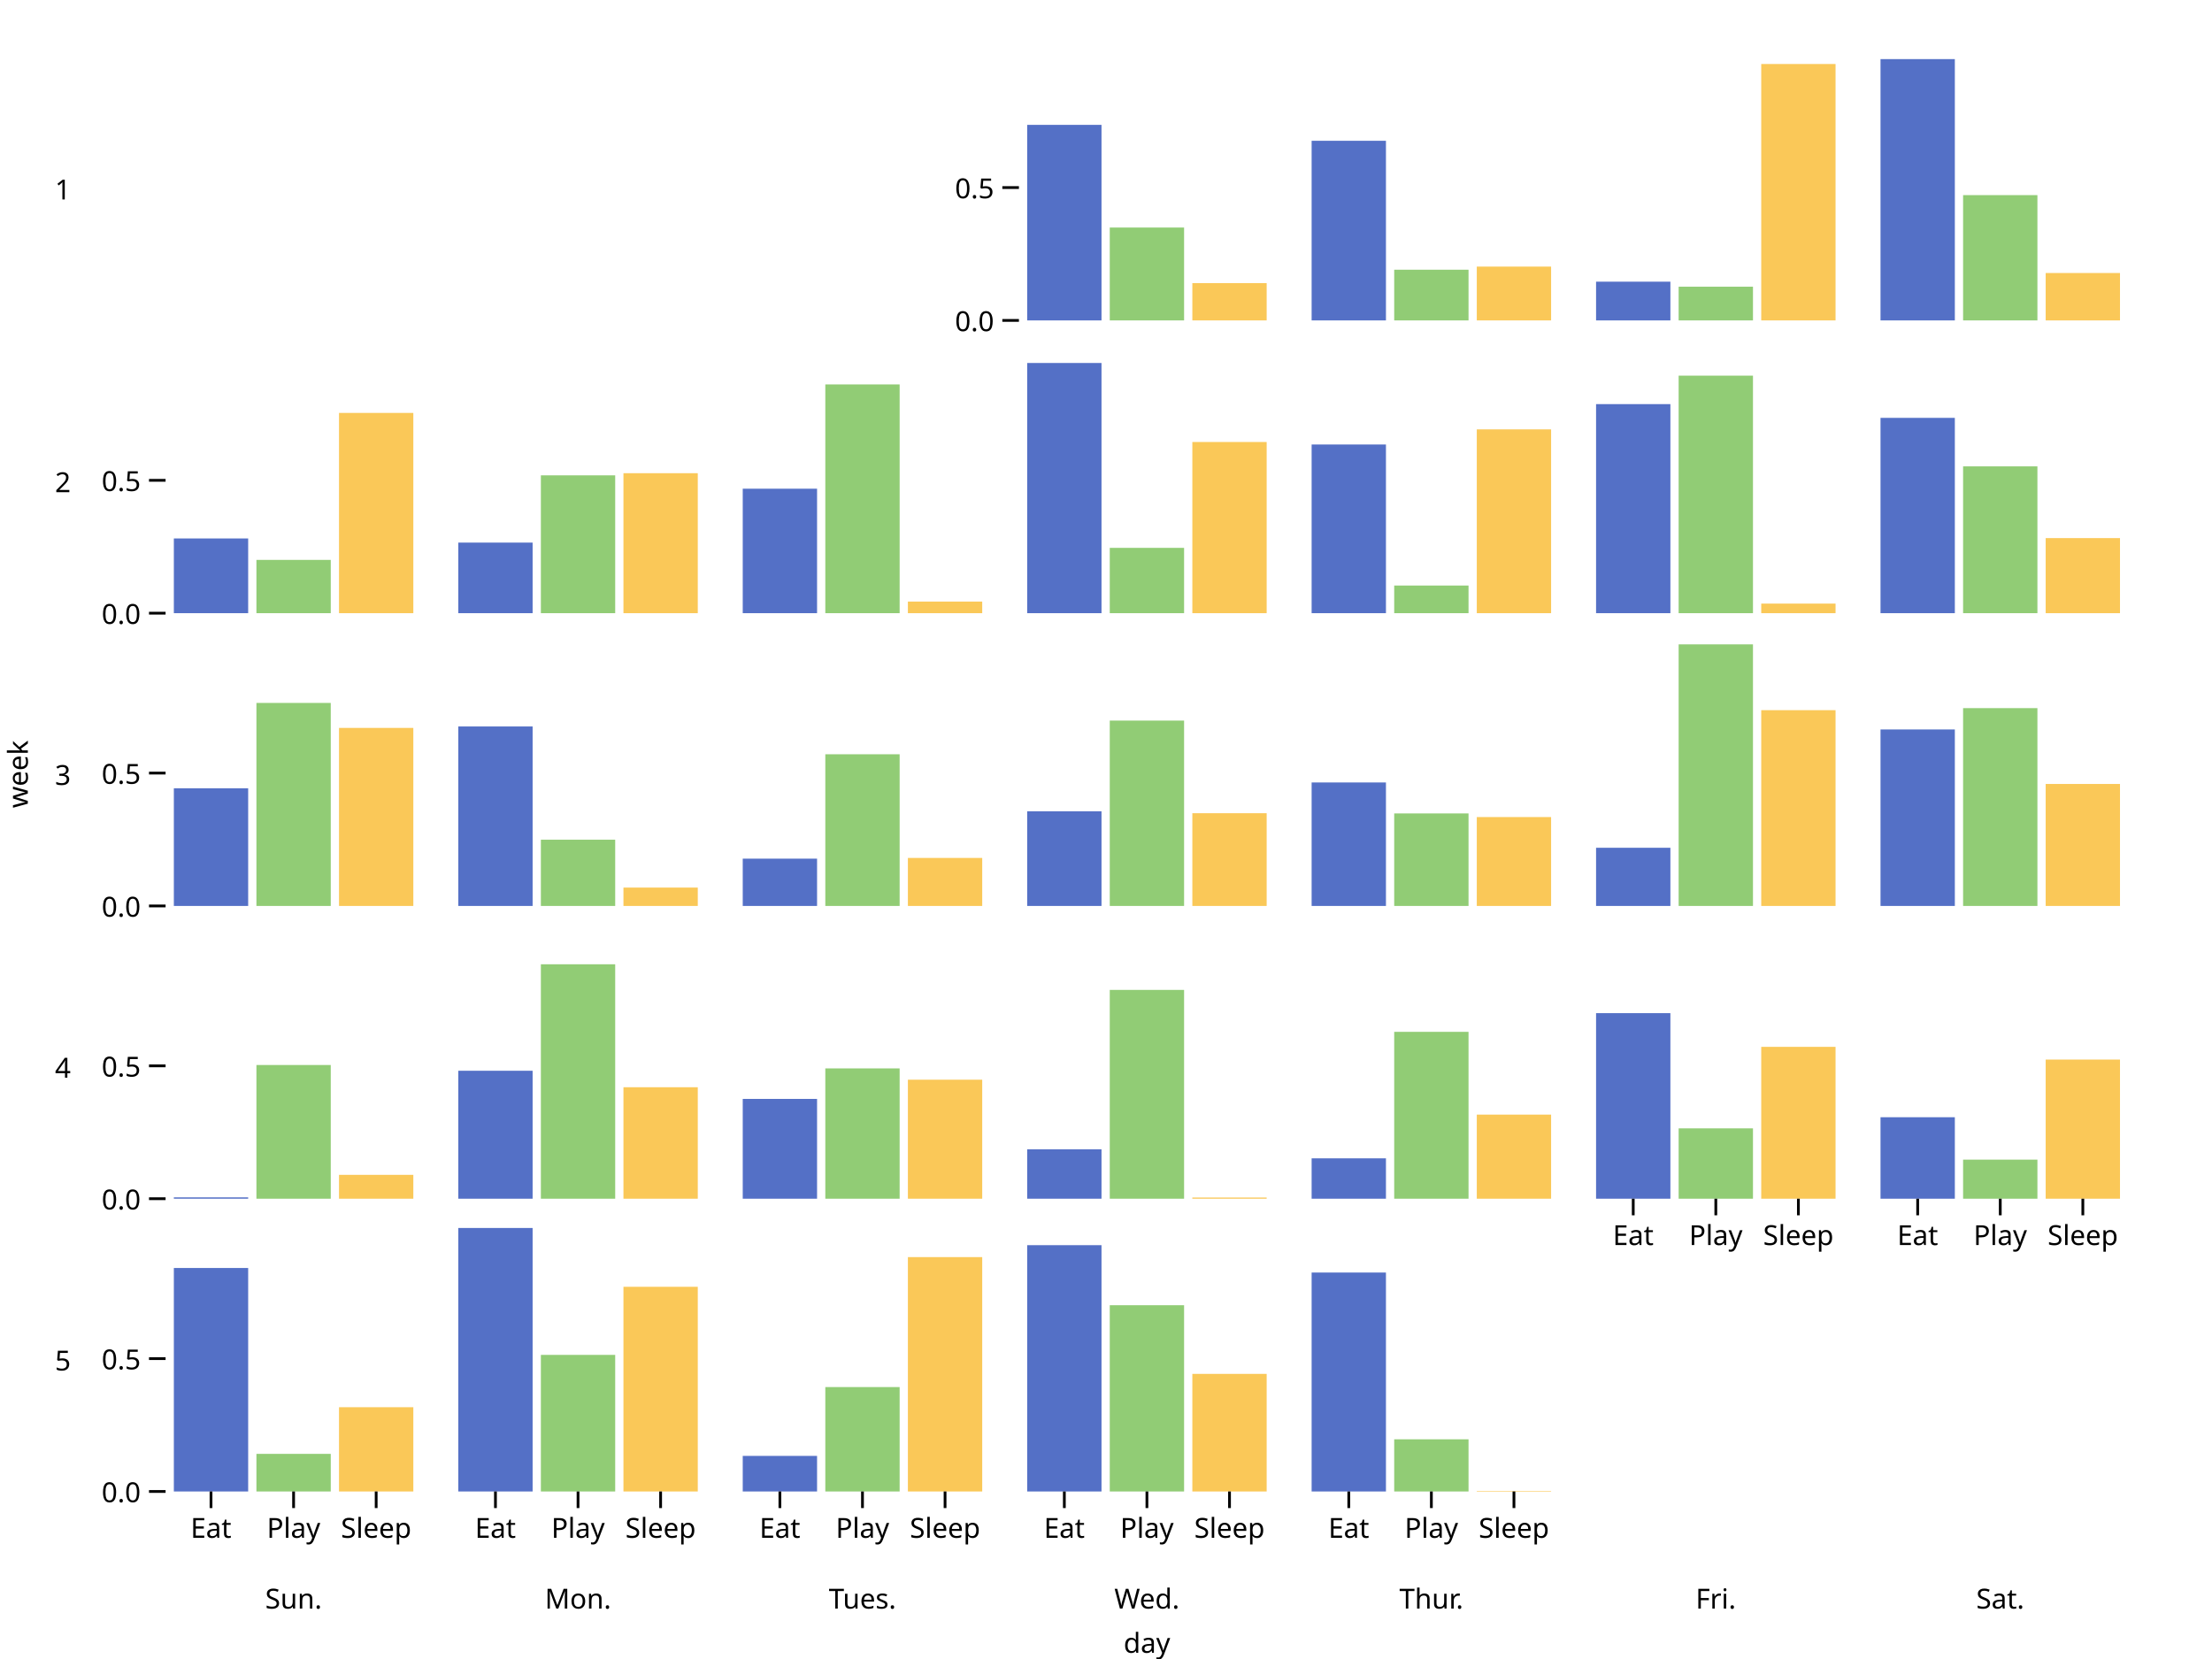
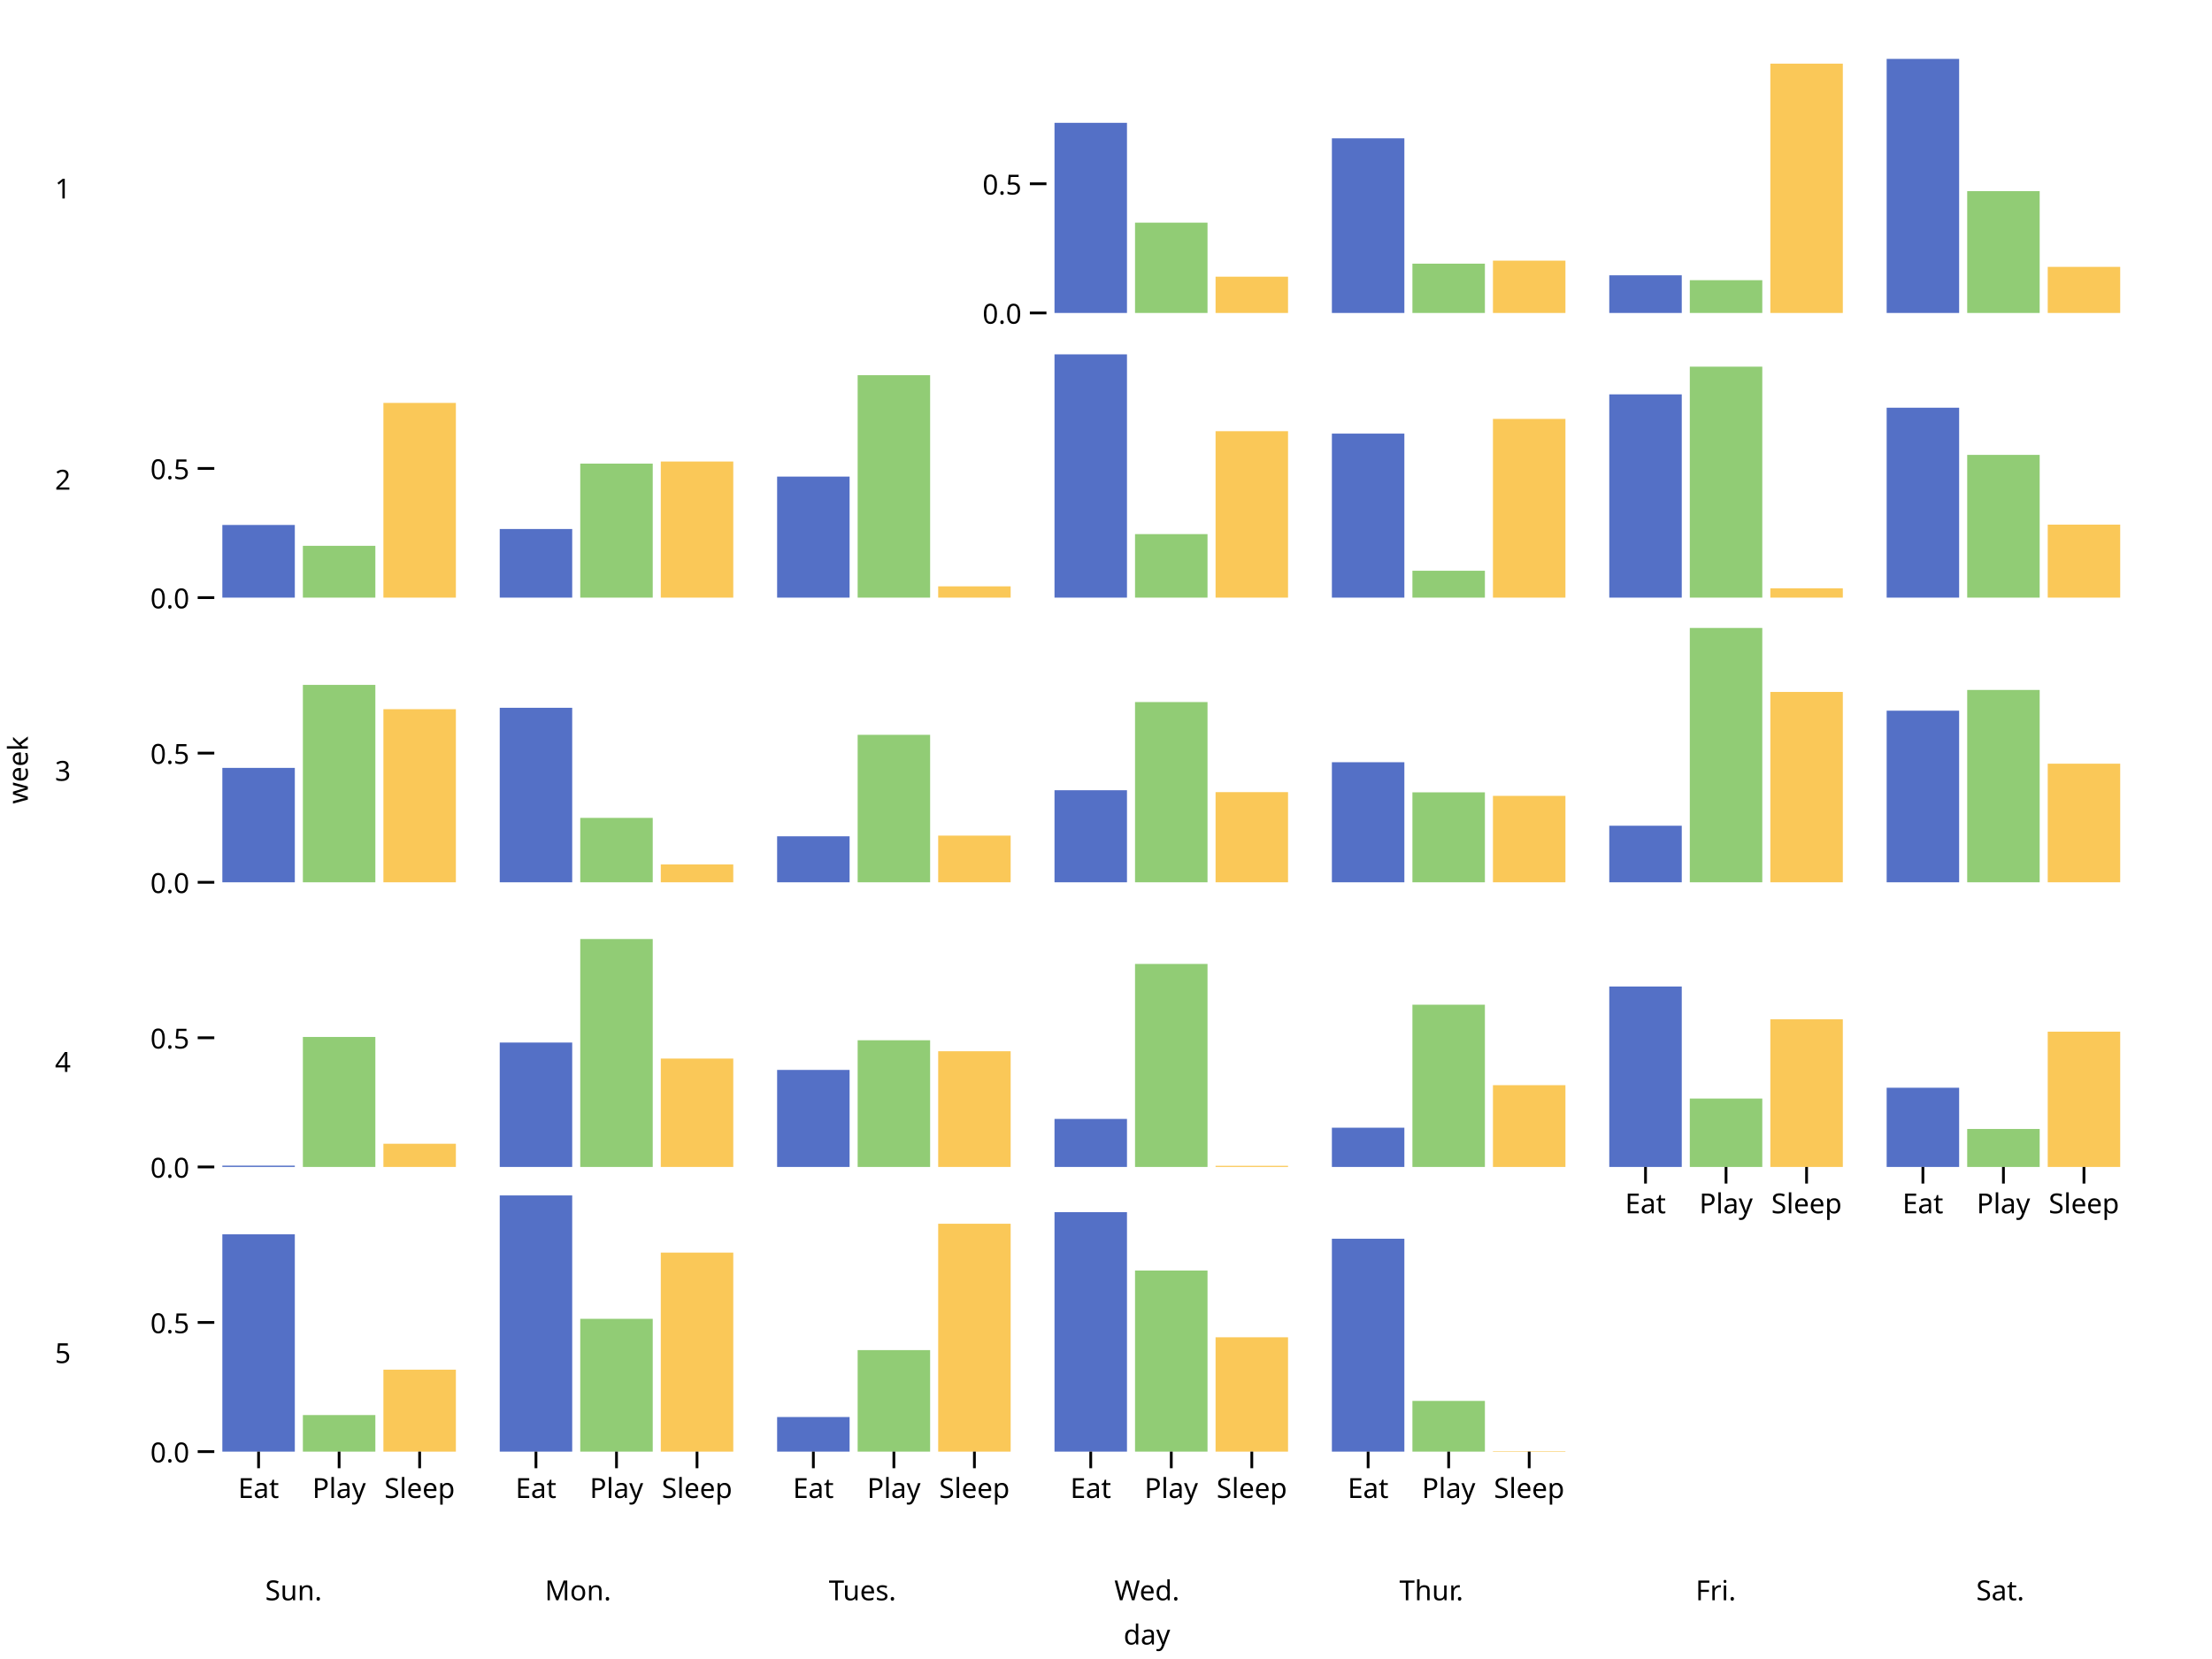
<svg xmlns="http://www.w3.org/2000/svg" width="800" height="600" viewBox="0 0 800 600">
-   <g transform="translate(368.507,20.58824)">
-     <rect x="2.987" y="24.571" width="26.88" height="70.724" fill="#5470c6" />
-     <rect x="32.853" y="61.703" width="26.88" height="33.591" fill="#91cc75" />
-     <rect x="62.719" y="81.799" width="26.88" height="13.495" fill="#fac858" />
-     <line x1="0" y1="95.294" x2="-6" y2="95.294" stroke="currentColor" stroke-width="1" />
-     <line x1="0" y1="47.245" x2="-6" y2="47.245" stroke="currentColor" stroke-width="1" />
-     <text x="-9" y="95.294" font-family="system-ui, sans-serif" font-size="10" text-anchor="end" dominant-baseline="central" fill="currentColor">0.0</text>
-     <text x="-9" y="47.245" font-family="system-ui, sans-serif" font-size="10" text-anchor="end" dominant-baseline="central" fill="currentColor">0.5</text>
-   </g>
-   <g transform="translate(368.507,126.4706)">
-     <rect x="2.987" y="4.807" width="26.88" height="90.487" fill="#5470c6" />
-     <rect x="32.853" y="71.669" width="26.88" height="23.625" fill="#91cc75" />
-     <rect x="62.719" y="33.385" width="26.88" height="61.909" fill="#fac858" />
-   </g>
-   <g transform="translate(368.507,232.3529)">
-     <rect x="2.987" y="61.053" width="26.88" height="34.241" fill="#5470c6" />
-     <rect x="32.853" y="28.255" width="26.88" height="67.039" fill="#91cc75" />
-     <rect x="62.719" y="61.758" width="26.88" height="33.536" fill="#fac858" />
-   </g>
-   <g transform="translate(368.507,338.2353)">
-     <rect x="2.987" y="77.426" width="26.88" height="17.868" fill="#5470c6" />
-     <rect x="32.853" y="19.779" width="26.88" height="75.515" fill="#91cc75" />
-     <rect x="62.719" y="94.867" width="26.88" height="0.427" fill="#fac858" />
-   </g>
-   <g transform="translate(368.507,444.1176)">
-     <rect x="2.987" y="6.215" width="26.88" height="89.08" fill="#5470c6" />
-     <rect x="32.853" y="27.934" width="26.88" height="67.36" fill="#91cc75" />
-     <rect x="62.719" y="52.768" width="26.88" height="42.527" fill="#fac858" />
-     <line x1="16.427" y1="95.294" x2="16.427" y2="101.294" stroke="currentColor" stroke-width="1" />
-     <line x1="46.293" y1="95.294" x2="46.293" y2="101.294" stroke="currentColor" stroke-width="1" />
-     <line x1="76.159" y1="95.294" x2="76.159" y2="101.294" stroke="currentColor" stroke-width="1" />
-     <text x="16.427" y="104.294" font-family="system-ui, sans-serif" font-size="10" text-anchor="middle" dominant-baseline="text-before-edge" fill="currentColor">Eat</text>
-     <text x="46.293" y="104.294" font-family="system-ui, sans-serif" font-size="10" text-anchor="middle" dominant-baseline="text-before-edge" fill="currentColor">Play</text>
-     <text x="76.159" y="104.294" font-family="system-ui, sans-serif" font-size="10" text-anchor="middle" dominant-baseline="text-before-edge" fill="currentColor">Sleep</text>
-   </g>
-   <g transform="translate(471.3803,20.58824)">
-     <rect x="2.987" y="30.329" width="26.88" height="64.965" fill="#5470c6" />
-     <rect x="32.853" y="76.958" width="26.88" height="18.337" fill="#91cc75" />
-     <rect x="62.719" y="75.83" width="26.88" height="19.464" fill="#fac858" />
-   </g>
-   <g transform="translate(471.3803,126.4706)">
-     <rect x="2.987" y="34.286" width="26.88" height="61.009" fill="#5470c6" />
-     <rect x="32.853" y="85.294" width="26.88" height="10" fill="#91cc75" />
-     <rect x="62.719" y="28.815" width="26.88" height="66.479" fill="#fac858" />
-   </g>
-   <g transform="translate(471.3803,232.3529)">
-     <rect x="2.987" y="50.635" width="26.88" height="44.659" fill="#5470c6" />
-     <rect x="32.853" y="61.835" width="26.88" height="33.459" fill="#91cc75" />
-     <rect x="62.719" y="63.147" width="26.88" height="32.147" fill="#fac858" />
-   </g>
-   <g transform="translate(471.3803,338.2353)">
-     <rect x="2.987" y="80.695" width="26.88" height="14.599" fill="#5470c6" />
-     <rect x="32.853" y="34.943" width="26.88" height="60.351" fill="#91cc75" />
-     <rect x="62.719" y="64.877" width="26.88" height="30.417" fill="#fac858" />
-   </g>
-   <g transform="translate(471.3803,444.1176)">
-     <rect x="2.987" y="16.112" width="26.88" height="79.182" fill="#5470c6" />
-     <rect x="32.853" y="76.428" width="26.88" height="18.866" fill="#91cc75" />
-     <rect x="62.719" y="95.104" width="26.88" height="0.19" fill="#fac858" />
-     <line x1="16.427" y1="95.294" x2="16.427" y2="101.294" stroke="currentColor" stroke-width="1" />
-     <line x1="46.293" y1="95.294" x2="46.293" y2="101.294" stroke="currentColor" stroke-width="1" />
-     <line x1="76.159" y1="95.294" x2="76.159" y2="101.294" stroke="currentColor" stroke-width="1" />
-     <text x="16.427" y="104.294" font-family="system-ui, sans-serif" font-size="10" text-anchor="middle" dominant-baseline="text-before-edge" fill="currentColor">Eat</text>
-     <text x="46.293" y="104.294" font-family="system-ui, sans-serif" font-size="10" text-anchor="middle" dominant-baseline="text-before-edge" fill="currentColor">Play</text>
-     <text x="76.159" y="104.294" font-family="system-ui, sans-serif" font-size="10" text-anchor="middle" dominant-baseline="text-before-edge" fill="currentColor">Sleep</text>
-   </g>
-   <g transform="translate(574.2535,20.58824)">
-     <rect x="2.987" y="81.283" width="26.88" height="14.011" fill="#5470c6" />
-     <rect x="32.853" y="83.102" width="26.88" height="12.192" fill="#91cc75" />
-     <rect x="62.719" y="2.559" width="26.88" height="92.735" fill="#fac858" />
-   </g>
-   <g transform="translate(574.2535,126.4706)">
-     <rect x="2.987" y="19.686" width="26.88" height="75.608" fill="#5470c6" />
-     <rect x="32.853" y="9.387" width="26.88" height="85.907" fill="#91cc75" />
-     <rect x="62.719" y="91.829" width="26.88" height="3.465" fill="#fac858" />
-   </g>
-   <g transform="translate(574.2535,232.3529)">
-     <rect x="2.987" y="74.255" width="26.88" height="21.039" fill="#5470c6" />
-     <rect x="32.853" y="0.691" width="26.88" height="94.603" fill="#91cc75" />
-     <rect x="62.719" y="24.491" width="26.88" height="70.804" fill="#fac858" />
-   </g>
-   <g transform="translate(574.2535,338.2353)">
-     <rect x="2.987" y="28.183" width="26.88" height="67.111" fill="#5470c6" />
-     <rect x="32.853" y="69.855" width="26.88" height="25.439" fill="#91cc75" />
-     <rect x="62.719" y="40.372" width="26.88" height="54.922" fill="#fac858" />
-     <line x1="16.427" y1="95.294" x2="16.427" y2="101.294" stroke="currentColor" stroke-width="1" />
-     <line x1="46.293" y1="95.294" x2="46.293" y2="101.294" stroke="currentColor" stroke-width="1" />
-     <line x1="76.159" y1="95.294" x2="76.159" y2="101.294" stroke="currentColor" stroke-width="1" />
-     <text x="16.427" y="104.294" font-family="system-ui, sans-serif" font-size="10" text-anchor="middle" dominant-baseline="text-before-edge" fill="currentColor">Eat</text>
-     <text x="46.293" y="104.294" font-family="system-ui, sans-serif" font-size="10" text-anchor="middle" dominant-baseline="text-before-edge" fill="currentColor">Play</text>
-     <text x="76.159" y="104.294" font-family="system-ui, sans-serif" font-size="10" text-anchor="middle" dominant-baseline="text-before-edge" fill="currentColor">Sleep</text>
-   </g>
-   <g transform="translate(677.1268,20.58824)">
-     <rect x="2.987" y="0.789" width="26.88" height="94.505" fill="#5470c6" />
-     <rect x="32.853" y="49.98" width="26.88" height="45.314" fill="#91cc75" />
-     <rect x="62.719" y="78.148" width="26.88" height="17.147" fill="#fac858" />
-   </g>
-   <g transform="translate(677.1268,126.4706)">
-     <rect x="2.987" y="24.655" width="26.88" height="70.639" fill="#5470c6" />
-     <rect x="32.853" y="42.198" width="26.88" height="53.096" fill="#91cc75" />
-     <rect x="62.719" y="68.139" width="26.88" height="27.156" fill="#fac858" />
-   </g>
-   <g transform="translate(677.1268,232.3529)">
-     <rect x="2.987" y="31.463" width="26.88" height="63.831" fill="#5470c6" />
-     <rect x="32.853" y="23.75" width="26.88" height="71.544" fill="#91cc75" />
-     <rect x="62.719" y="51.177" width="26.88" height="44.117" fill="#fac858" />
-   </g>
-   <g transform="translate(677.1268,338.2353)">
-     <rect x="2.987" y="65.827" width="26.88" height="29.467" fill="#5470c6" />
-     <rect x="32.853" y="81.165" width="26.88" height="14.129" fill="#91cc75" />
-     <rect x="62.719" y="44.97" width="26.88" height="50.324" fill="#fac858" />
-     <line x1="16.427" y1="95.294" x2="16.427" y2="101.294" stroke="currentColor" stroke-width="1" />
-     <line x1="46.293" y1="95.294" x2="46.293" y2="101.294" stroke="currentColor" stroke-width="1" />
-     <line x1="76.159" y1="95.294" x2="76.159" y2="101.294" stroke="currentColor" stroke-width="1" />
-     <text x="16.427" y="104.294" font-family="system-ui, sans-serif" font-size="10" text-anchor="middle" dominant-baseline="text-before-edge" fill="currentColor">Eat</text>
-     <text x="46.293" y="104.294" font-family="system-ui, sans-serif" font-size="10" text-anchor="middle" dominant-baseline="text-before-edge" fill="currentColor">Play</text>
-     <text x="76.159" y="104.294" font-family="system-ui, sans-serif" font-size="10" text-anchor="middle" dominant-baseline="text-before-edge" fill="currentColor">Sleep</text>
-   </g>
-   <g transform="translate(59.88732,126.4706)">
-     <rect x="2.987" y="68.268" width="26.88" height="27.026" fill="#5470c6" />
-     <rect x="32.853" y="76.023" width="26.88" height="19.271" fill="#91cc75" />
-     <rect x="62.719" y="22.866" width="26.88" height="72.428" fill="#fac858" />
-     <line x1="0" y1="95.294" x2="-6" y2="95.294" stroke="currentColor" stroke-width="1" />
-     <line x1="0" y1="47.245" x2="-6" y2="47.245" stroke="currentColor" stroke-width="1" />
-     <text x="-9" y="95.294" font-family="system-ui, sans-serif" font-size="10" text-anchor="end" dominant-baseline="central" fill="currentColor">0.0</text>
-     <text x="-9" y="47.245" font-family="system-ui, sans-serif" font-size="10" text-anchor="end" dominant-baseline="central" fill="currentColor">0.5</text>
-   </g>
-   <g transform="translate(59.88732,232.3529)">
-     <rect x="2.987" y="52.741" width="26.88" height="42.553" fill="#5470c6" />
-     <rect x="32.853" y="21.869" width="26.88" height="73.425" fill="#91cc75" />
-     <rect x="62.719" y="30.906" width="26.88" height="64.388" fill="#fac858" />
-     <line x1="0" y1="95.294" x2="-6" y2="95.294" stroke="currentColor" stroke-width="1" />
-     <line x1="0" y1="47.245" x2="-6" y2="47.245" stroke="currentColor" stroke-width="1" />
-     <text x="-9" y="95.294" font-family="system-ui, sans-serif" font-size="10" text-anchor="end" dominant-baseline="central" fill="currentColor">0.0</text>
-     <text x="-9" y="47.245" font-family="system-ui, sans-serif" font-size="10" text-anchor="end" dominant-baseline="central" fill="currentColor">0.5</text>
-   </g>
-   <g transform="translate(59.88732,338.2353)">
-     <rect x="2.987" y="94.803" width="26.88" height="0.491" fill="#5470c6" />
-     <rect x="32.853" y="46.938" width="26.88" height="48.356" fill="#91cc75" />
-     <rect x="62.719" y="86.661" width="26.88" height="8.633" fill="#fac858" />
-     <line x1="0" y1="95.294" x2="-6" y2="95.294" stroke="currentColor" stroke-width="1" />
-     <line x1="0" y1="47.245" x2="-6" y2="47.245" stroke="currentColor" stroke-width="1" />
-     <text x="-9" y="95.294" font-family="system-ui, sans-serif" font-size="10" text-anchor="end" dominant-baseline="central" fill="currentColor">0.0</text>
-     <text x="-9" y="47.245" font-family="system-ui, sans-serif" font-size="10" text-anchor="end" dominant-baseline="central" fill="currentColor">0.5</text>
-   </g>
-   <g transform="translate(59.88732,444.1176)">
-     <rect x="2.987" y="14.466" width="26.88" height="80.828" fill="#5470c6" />
-     <rect x="32.853" y="81.692" width="26.88" height="13.602" fill="#91cc75" />
-     <rect x="62.719" y="64.817" width="26.88" height="30.478" fill="#fac858" />
-     <line x1="16.427" y1="95.294" x2="16.427" y2="101.294" stroke="currentColor" stroke-width="1" />
-     <line x1="46.293" y1="95.294" x2="46.293" y2="101.294" stroke="currentColor" stroke-width="1" />
-     <line x1="76.159" y1="95.294" x2="76.159" y2="101.294" stroke="currentColor" stroke-width="1" />
-     <text x="16.427" y="104.294" font-family="system-ui, sans-serif" font-size="10" text-anchor="middle" dominant-baseline="text-before-edge" fill="currentColor">Eat</text>
-     <text x="46.293" y="104.294" font-family="system-ui, sans-serif" font-size="10" text-anchor="middle" dominant-baseline="text-before-edge" fill="currentColor">Play</text>
-     <text x="76.159" y="104.294" font-family="system-ui, sans-serif" font-size="10" text-anchor="middle" dominant-baseline="text-before-edge" fill="currentColor">Sleep</text>
-     <line x1="0" y1="95.294" x2="-6" y2="95.294" stroke="currentColor" stroke-width="1" />
-     <line x1="0" y1="47.245" x2="-6" y2="47.245" stroke="currentColor" stroke-width="1" />
-     <text x="-9" y="95.294" font-family="system-ui, sans-serif" font-size="10" text-anchor="end" dominant-baseline="central" fill="currentColor">0.0</text>
-     <text x="-9" y="47.245" font-family="system-ui, sans-serif" font-size="10" text-anchor="end" dominant-baseline="central" fill="currentColor">0.5</text>
-   </g>
-   <g transform="translate(162.7606,126.4706)">
-     <rect x="2.987" y="69.77" width="26.88" height="25.524" fill="#5470c6" />
-     <rect x="32.853" y="45.445" width="26.88" height="49.849" fill="#91cc75" />
-     <rect x="62.719" y="44.668" width="26.88" height="50.626" fill="#fac858" />
-   </g>
-   <g transform="translate(162.7606,232.3529)">
-     <rect x="2.987" y="30.384" width="26.88" height="64.91" fill="#5470c6" />
-     <rect x="32.853" y="71.337" width="26.88" height="23.957" fill="#91cc75" />
-     <rect x="62.719" y="88.654" width="26.88" height="6.64" fill="#fac858" />
-   </g>
-   <g transform="translate(162.7606,338.2353)">
-     <rect x="2.987" y="49.017" width="26.88" height="46.278" fill="#5470c6" />
-     <rect x="32.853" y="10.51" width="26.88" height="84.784" fill="#91cc75" />
-     <rect x="62.719" y="54.977" width="26.88" height="40.318" fill="#fac858" />
-   </g>
-   <g transform="translate(162.7606,444.1176)">
-     <rect x="2.987" y="0" width="26.88" height="95.294" fill="#5470c6" />
-     <rect x="32.853" y="45.896" width="26.88" height="49.398" fill="#91cc75" />
-     <rect x="62.719" y="21.267" width="26.88" height="74.027" fill="#fac858" />
-     <line x1="16.427" y1="95.294" x2="16.427" y2="101.294" stroke="currentColor" stroke-width="1" />
-     <line x1="46.293" y1="95.294" x2="46.293" y2="101.294" stroke="currentColor" stroke-width="1" />
-     <line x1="76.159" y1="95.294" x2="76.159" y2="101.294" stroke="currentColor" stroke-width="1" />
-     <text x="16.427" y="104.294" font-family="system-ui, sans-serif" font-size="10" text-anchor="middle" dominant-baseline="text-before-edge" fill="currentColor">Eat</text>
-     <text x="46.293" y="104.294" font-family="system-ui, sans-serif" font-size="10" text-anchor="middle" dominant-baseline="text-before-edge" fill="currentColor">Play</text>
-     <text x="76.159" y="104.294" font-family="system-ui, sans-serif" font-size="10" text-anchor="middle" dominant-baseline="text-before-edge" fill="currentColor">Sleep</text>
-   </g>
-   <g transform="translate(265.6338,126.4706)">
-     <rect x="2.987" y="50.274" width="26.88" height="45.02" fill="#5470c6" />
-     <rect x="32.853" y="12.562" width="26.88" height="82.733" fill="#91cc75" />
-     <rect x="62.719" y="91.094" width="26.88" height="4.2" fill="#fac858" />
-   </g>
-   <g transform="translate(265.6338,232.3529)">
-     <rect x="2.987" y="78.188" width="26.88" height="17.106" fill="#5470c6" />
-     <rect x="32.853" y="40.438" width="26.88" height="54.856" fill="#91cc75" />
-     <rect x="62.719" y="77.931" width="26.88" height="17.363" fill="#fac858" />
-   </g>
-   <g transform="translate(265.6338,338.2353)">
-     <rect x="2.987" y="59.2" width="26.88" height="36.094" fill="#5470c6" />
-     <rect x="32.853" y="48.167" width="26.88" height="47.127" fill="#91cc75" />
-     <rect x="62.719" y="52.252" width="26.88" height="43.042" fill="#fac858" />
-   </g>
-   <g transform="translate(265.6338,444.1176)">
-     <rect x="2.987" y="82.427" width="26.88" height="12.867" fill="#5470c6" />
-     <rect x="32.853" y="57.535" width="26.88" height="37.759" fill="#91cc75" />
-     <rect x="62.719" y="10.532" width="26.88" height="84.762" fill="#fac858" />
-     <line x1="16.427" y1="95.294" x2="16.427" y2="101.294" stroke="currentColor" stroke-width="1" />
-     <line x1="46.293" y1="95.294" x2="46.293" y2="101.294" stroke="currentColor" stroke-width="1" />
-     <line x1="76.159" y1="95.294" x2="76.159" y2="101.294" stroke="currentColor" stroke-width="1" />
-     <text x="16.427" y="104.294" font-family="system-ui, sans-serif" font-size="10" text-anchor="middle" dominant-baseline="text-before-edge" fill="currentColor">Eat</text>
-     <text x="46.293" y="104.294" font-family="system-ui, sans-serif" font-size="10" text-anchor="middle" dominant-baseline="text-before-edge" fill="currentColor">Play</text>
-     <text x="76.159" y="104.294" font-family="system-ui, sans-serif" font-size="10" text-anchor="middle" dominant-baseline="text-before-edge" fill="currentColor">Sleep</text>
-   </g>
-   <line x1="106.18" y1="550" x2="106.18" y2="550" stroke="currentColor" stroke-width="1" />
-   <line x1="209.054" y1="550" x2="209.054" y2="550" stroke="currentColor" stroke-width="1" />
-   <line x1="311.927" y1="550" x2="311.927" y2="550" stroke="currentColor" stroke-width="1" />
-   <line x1="414.8" y1="550" x2="414.8" y2="550" stroke="currentColor" stroke-width="1" />
-   <line x1="517.673" y1="550" x2="517.673" y2="550" stroke="currentColor" stroke-width="1" />
-   <line x1="620.546" y1="550" x2="620.546" y2="550" stroke="currentColor" stroke-width="1" />
-   <line x1="723.42" y1="550" x2="723.42" y2="550" stroke="currentColor" stroke-width="1" />
-   <text x="106.18" y="574" font-family="system-ui, sans-serif" font-size="10" text-anchor="middle" dominant-baseline="text-before-edge" fill="currentColor">Sun.</text>
-   <text x="209.054" y="574" font-family="system-ui, sans-serif" font-size="10" text-anchor="middle" dominant-baseline="text-before-edge" fill="currentColor">Mon.</text>
-   <text x="311.927" y="574" font-family="system-ui, sans-serif" font-size="10" text-anchor="middle" dominant-baseline="text-before-edge" fill="currentColor">Tues.</text>
-   <text x="414.8" y="574" font-family="system-ui, sans-serif" font-size="10" text-anchor="middle" dominant-baseline="text-before-edge" fill="currentColor">Wed.</text>
-   <text x="517.673" y="574" font-family="system-ui, sans-serif" font-size="10" text-anchor="middle" dominant-baseline="text-before-edge" fill="currentColor">Thur.</text>
-   <text x="620.546" y="574" font-family="system-ui, sans-serif" font-size="10" text-anchor="middle" dominant-baseline="text-before-edge" fill="currentColor">Fri.</text>
-   <text x="723.42" y="574" font-family="system-ui, sans-serif" font-size="10" text-anchor="middle" dominant-baseline="text-before-edge" fill="currentColor">Sat.</text>
-   <text x="414.8" y="590" font-family="system-ui, sans-serif" font-size="10" text-anchor="middle" dominant-baseline="text-before-edge" fill="currentColor">day</text>
-   <line x1="49.6" y1="68.235" x2="49.6" y2="68.235" stroke="currentColor" stroke-width="1" />
-   <line x1="49.6" y1="174.118" x2="49.6" y2="174.118" stroke="currentColor" stroke-width="1" />
-   <line x1="49.6" y1="280" x2="49.6" y2="280" stroke="currentColor" stroke-width="1" />
-   <line x1="49.6" y1="385.882" x2="49.6" y2="385.882" stroke="currentColor" stroke-width="1" />
-   <line x1="49.6" y1="491.765" x2="49.6" y2="491.765" stroke="currentColor" stroke-width="1" />
-   <text x="25.6" y="68.235" font-family="system-ui, sans-serif" font-size="10" text-anchor="end" dominant-baseline="central" fill="currentColor">1</text>
-   <text x="25.6" y="174.118" font-family="system-ui, sans-serif" font-size="10" text-anchor="end" dominant-baseline="central" fill="currentColor">2</text>
-   <text x="25.6" y="280" font-family="system-ui, sans-serif" font-size="10" text-anchor="end" dominant-baseline="central" fill="currentColor">3</text>
-   <text x="25.6" y="385.882" font-family="system-ui, sans-serif" font-size="10" text-anchor="end" dominant-baseline="central" fill="currentColor">4</text>
-   <text x="25.6" y="491.765" font-family="system-ui, sans-serif" font-size="10" text-anchor="end" dominant-baseline="central" fill="currentColor">5</text>
-   <text x="13" y="280" transform="rotate(-90,13,280)" font-family="system-ui, sans-serif" font-size="10" text-anchor="middle" dominant-baseline="text-after-edge" fill="currentColor">week</text>
+   <g transform="translate(368.507,20.52941)">
+     <rect x="12.868" y="23.891" width="26.213" height="68.767" fill="#5470c6" />
+     <rect x="41.993" y="59.996" width="26.213" height="32.661" fill="#91cc75" />
+     <rect x="71.118" y="79.536" width="26.213" height="13.122" fill="#fac858" />
+     <line x1="9.955" y1="92.658" x2="3.955" y2="92.658" stroke="currentColor" stroke-width="1" />
+     <line x1="9.955" y1="45.938" x2="3.955" y2="45.938" stroke="currentColor" stroke-width="1" />
+     <text x="0.955" y="92.658" font-family="system-ui, sans-serif" font-size="10" text-anchor="end" dominant-baseline="central" fill="currentColor">0.0</text>
+     <text x="0.955" y="45.938" font-family="system-ui, sans-serif" font-size="10" text-anchor="end" dominant-baseline="central" fill="currentColor">0.5</text>
+   </g>
+   <g transform="translate(368.507,125.8235)">
+     <rect x="12.868" y="2.333" width="26.213" height="87.984" fill="#5470c6" />
+     <rect x="41.993" y="67.346" width="26.213" height="22.971" fill="#91cc75" />
+     <rect x="71.118" y="30.12" width="26.213" height="60.197" fill="#fac858" />
+   </g>
+   <g transform="translate(368.507,231.1176)">
+     <rect x="12.868" y="54.683" width="26.213" height="33.293" fill="#5470c6" />
+     <rect x="41.993" y="22.791" width="26.213" height="65.185" fill="#91cc75" />
+     <rect x="71.118" y="55.368" width="26.213" height="32.608" fill="#fac858" />
+   </g>
+   <g transform="translate(368.507,336.4118)">
+     <rect x="12.868" y="68.262" width="26.213" height="17.373" fill="#5470c6" />
+     <rect x="41.993" y="12.209" width="26.213" height="73.426" fill="#91cc75" />
+     <rect x="71.118" y="85.22" width="26.213" height="0.415" fill="#fac858" />
+   </g>
+   <g transform="translate(368.507,441.7059)">
+     <rect x="12.868" y="-3.321" width="26.213" height="86.615" fill="#5470c6" />
+     <rect x="41.993" y="17.798" width="26.213" height="65.496" fill="#91cc75" />
+     <rect x="71.118" y="41.944" width="26.213" height="41.35" fill="#fac858" />
+     <line x1="25.974" y1="83.294" x2="25.974" y2="89.294" stroke="currentColor" stroke-width="1" />
+     <line x1="55.099" y1="83.294" x2="55.099" y2="89.294" stroke="currentColor" stroke-width="1" />
+     <line x1="84.225" y1="83.294" x2="84.225" y2="89.294" stroke="currentColor" stroke-width="1" />
+     <text x="25.974" y="92.294" font-family="system-ui, sans-serif" font-size="10" text-anchor="middle" dominant-baseline="text-before-edge" fill="currentColor">Eat</text>
+     <text x="55.099" y="92.294" font-family="system-ui, sans-serif" font-size="10" text-anchor="middle" dominant-baseline="text-before-edge" fill="currentColor">Play</text>
+     <text x="84.225" y="92.294" font-family="system-ui, sans-serif" font-size="10" text-anchor="middle" dominant-baseline="text-before-edge" fill="currentColor">Sleep</text>
+   </g>
+   <g transform="translate(471.3803,20.52941)">
+     <rect x="10.315" y="29.49" width="26.213" height="63.168" fill="#5470c6" />
+     <rect x="39.44" y="74.829" width="26.213" height="17.829" fill="#91cc75" />
+     <rect x="68.566" y="73.732" width="26.213" height="18.925" fill="#fac858" />
+   </g>
+   <g transform="translate(471.3803,125.8235)">
+     <rect x="10.315" y="30.996" width="26.213" height="59.321" fill="#5470c6" />
+     <rect x="39.44" y="80.594" width="26.213" height="9.723" fill="#91cc75" />
+     <rect x="68.566" y="25.677" width="26.213" height="64.64" fill="#fac858" />
+   </g>
+   <g transform="translate(471.3803,231.1176)">
+     <rect x="10.315" y="44.552" width="26.213" height="43.424" fill="#5470c6" />
+     <rect x="39.44" y="55.442" width="26.213" height="32.534" fill="#91cc75" />
+     <rect x="68.566" y="56.718" width="26.213" height="31.258" fill="#fac858" />
+   </g>
+   <g transform="translate(471.3803,336.4118)">
+     <rect x="10.315" y="71.44" width="26.213" height="14.196" fill="#5470c6" />
+     <rect x="39.44" y="26.953" width="26.213" height="58.682" fill="#91cc75" />
+     <rect x="68.566" y="56.06" width="26.213" height="29.576" fill="#fac858" />
+   </g>
+   <g transform="translate(471.3803,441.7059)">
+     <rect x="10.315" y="6.302" width="26.213" height="76.992" fill="#5470c6" />
+     <rect x="39.44" y="64.95" width="26.213" height="18.344" fill="#91cc75" />
+     <rect x="68.566" y="83.11" width="26.213" height="0.185" fill="#fac858" />
+     <line x1="23.421" y1="83.294" x2="23.421" y2="89.294" stroke="currentColor" stroke-width="1" />
+     <line x1="52.547" y1="83.294" x2="52.547" y2="89.294" stroke="currentColor" stroke-width="1" />
+     <line x1="81.672" y1="83.294" x2="81.672" y2="89.294" stroke="currentColor" stroke-width="1" />
+     <text x="23.421" y="92.294" font-family="system-ui, sans-serif" font-size="10" text-anchor="middle" dominant-baseline="text-before-edge" fill="currentColor">Eat</text>
+     <text x="52.547" y="92.294" font-family="system-ui, sans-serif" font-size="10" text-anchor="middle" dominant-baseline="text-before-edge" fill="currentColor">Play</text>
+     <text x="81.672" y="92.294" font-family="system-ui, sans-serif" font-size="10" text-anchor="middle" dominant-baseline="text-before-edge" fill="currentColor">Sleep</text>
+   </g>
+   <g transform="translate(574.2535,20.52941)">
+     <rect x="7.762" y="79.035" width="26.213" height="13.623" fill="#5470c6" />
+     <rect x="36.888" y="80.803" width="26.213" height="11.854" fill="#91cc75" />
+     <rect x="66.013" y="2.489" width="26.213" height="90.169" fill="#fac858" />
+   </g>
+   <g transform="translate(574.2535,125.8235)">
+     <rect x="7.762" y="16.8" width="26.213" height="73.517" fill="#5470c6" />
+     <rect x="36.888" y="6.786" width="26.213" height="83.53" fill="#91cc75" />
+     <rect x="66.013" y="86.948" width="26.213" height="3.369" fill="#fac858" />
+   </g>
+   <g transform="translate(574.2535,231.1176)">
+     <rect x="7.762" y="67.519" width="26.213" height="20.457" fill="#5470c6" />
+     <rect x="36.888" y="-4.01" width="26.213" height="91.986" fill="#91cc75" />
+     <rect x="66.013" y="19.131" width="26.213" height="68.845" fill="#fac858" />
+   </g>
+   <g transform="translate(574.2535,336.4118)">
+     <rect x="7.762" y="20.381" width="26.213" height="65.254" fill="#5470c6" />
+     <rect x="36.888" y="60.9" width="26.213" height="24.735" fill="#91cc75" />
+     <rect x="66.013" y="32.233" width="26.213" height="53.402" fill="#fac858" />
+     <line x1="20.869" y1="85.635" x2="20.869" y2="91.635" stroke="currentColor" stroke-width="1" />
+     <line x1="49.994" y1="85.635" x2="49.994" y2="91.635" stroke="currentColor" stroke-width="1" />
+     <line x1="79.12" y1="85.635" x2="79.12" y2="91.635" stroke="currentColor" stroke-width="1" />
+     <text x="20.869" y="94.635" font-family="system-ui, sans-serif" font-size="10" text-anchor="middle" dominant-baseline="text-before-edge" fill="currentColor">Eat</text>
+     <text x="49.994" y="94.635" font-family="system-ui, sans-serif" font-size="10" text-anchor="middle" dominant-baseline="text-before-edge" fill="currentColor">Play</text>
+     <text x="79.12" y="94.635" font-family="system-ui, sans-serif" font-size="10" text-anchor="middle" dominant-baseline="text-before-edge" fill="currentColor">Sleep</text>
+   </g>
+   <g transform="translate(677.1268,20.52941)">
+     <rect x="5.21" y="0.767" width="26.213" height="91.891" fill="#5470c6" />
+     <rect x="34.335" y="48.598" width="26.213" height="44.06" fill="#91cc75" />
+     <rect x="63.461" y="75.986" width="26.213" height="16.672" fill="#fac858" />
+   </g>
+   <g transform="translate(677.1268,125.8235)">
+     <rect x="5.21" y="21.632" width="26.213" height="68.685" fill="#5470c6" />
+     <rect x="34.335" y="38.69" width="26.213" height="51.627" fill="#91cc75" />
+     <rect x="63.461" y="63.913" width="26.213" height="26.404" fill="#fac858" />
+   </g>
+   <g transform="translate(677.1268,231.1176)">
+     <rect x="5.21" y="25.911" width="26.213" height="62.065" fill="#5470c6" />
+     <rect x="34.335" y="18.411" width="26.213" height="69.565" fill="#91cc75" />
+     <rect x="63.461" y="45.079" width="26.213" height="42.897" fill="#fac858" />
+   </g>
+   <g transform="translate(677.1268,336.4118)">
+     <rect x="5.21" y="56.984" width="26.213" height="28.651" fill="#5470c6" />
+     <rect x="34.335" y="71.897" width="26.213" height="13.738" fill="#91cc75" />
+     <rect x="63.461" y="36.703" width="26.213" height="48.932" fill="#fac858" />
+     <line x1="18.316" y1="85.635" x2="18.316" y2="91.635" stroke="currentColor" stroke-width="1" />
+     <line x1="47.442" y1="85.635" x2="47.442" y2="91.635" stroke="currentColor" stroke-width="1" />
+     <line x1="76.567" y1="85.635" x2="76.567" y2="91.635" stroke="currentColor" stroke-width="1" />
+     <text x="18.316" y="94.635" font-family="system-ui, sans-serif" font-size="10" text-anchor="middle" dominant-baseline="text-before-edge" fill="currentColor">Eat</text>
+     <text x="47.442" y="94.635" font-family="system-ui, sans-serif" font-size="10" text-anchor="middle" dominant-baseline="text-before-edge" fill="currentColor">Play</text>
+     <text x="76.567" y="94.635" font-family="system-ui, sans-serif" font-size="10" text-anchor="middle" dominant-baseline="text-before-edge" fill="currentColor">Sleep</text>
+   </g>
+   <g transform="translate(59.88732,125.8235)">
+     <rect x="20.525" y="64.038" width="26.213" height="26.279" fill="#5470c6" />
+     <rect x="49.651" y="71.579" width="26.213" height="18.738" fill="#91cc75" />
+     <rect x="78.776" y="19.892" width="26.213" height="70.425" fill="#fac858" />
+     <line x1="17.613" y1="90.317" x2="11.613" y2="90.317" stroke="currentColor" stroke-width="1" />
+     <line x1="17.613" y1="43.597" x2="11.613" y2="43.597" stroke="currentColor" stroke-width="1" />
+     <text x="8.613" y="90.317" font-family="system-ui, sans-serif" font-size="10" text-anchor="end" dominant-baseline="central" fill="currentColor">0.0</text>
+     <text x="8.613" y="43.597" font-family="system-ui, sans-serif" font-size="10" text-anchor="end" dominant-baseline="central" fill="currentColor">0.5</text>
+   </g>
+   <g transform="translate(59.88732,231.1176)">
+     <rect x="20.525" y="46.6" width="26.213" height="41.376" fill="#5470c6" />
+     <rect x="49.651" y="16.583" width="26.213" height="71.393" fill="#91cc75" />
+     <rect x="78.776" y="25.369" width="26.213" height="62.607" fill="#fac858" />
+     <line x1="17.613" y1="87.976" x2="11.613" y2="87.976" stroke="currentColor" stroke-width="1" />
+     <line x1="17.613" y1="41.256" x2="11.613" y2="41.256" stroke="currentColor" stroke-width="1" />
+     <text x="8.613" y="87.976" font-family="system-ui, sans-serif" font-size="10" text-anchor="end" dominant-baseline="central" fill="currentColor">0.0</text>
+     <text x="8.613" y="41.256" font-family="system-ui, sans-serif" font-size="10" text-anchor="end" dominant-baseline="central" fill="currentColor">0.5</text>
+   </g>
+   <g transform="translate(59.88732,336.4118)">
+     <rect x="20.525" y="85.157" width="26.213" height="0.478" fill="#5470c6" />
+     <rect x="49.651" y="38.617" width="26.213" height="47.018" fill="#91cc75" />
+     <rect x="78.776" y="77.241" width="26.213" height="8.394" fill="#fac858" />
+     <line x1="17.613" y1="85.635" x2="11.613" y2="85.635" stroke="currentColor" stroke-width="1" />
+     <line x1="17.613" y1="38.915" x2="11.613" y2="38.915" stroke="currentColor" stroke-width="1" />
+     <text x="8.613" y="85.635" font-family="system-ui, sans-serif" font-size="10" text-anchor="end" dominant-baseline="central" fill="currentColor">0.0</text>
+     <text x="8.613" y="38.915" font-family="system-ui, sans-serif" font-size="10" text-anchor="end" dominant-baseline="central" fill="currentColor">0.5</text>
+   </g>
+   <g transform="translate(59.88732,441.7059)">
+     <rect x="20.525" y="4.703" width="26.213" height="78.592" fill="#5470c6" />
+     <rect x="49.651" y="70.069" width="26.213" height="13.225" fill="#91cc75" />
+     <rect x="78.776" y="53.66" width="26.213" height="29.634" fill="#fac858" />
+     <line x1="33.632" y1="83.294" x2="33.632" y2="89.294" stroke="currentColor" stroke-width="1" />
+     <line x1="62.757" y1="83.294" x2="62.757" y2="89.294" stroke="currentColor" stroke-width="1" />
+     <line x1="91.882" y1="83.294" x2="91.882" y2="89.294" stroke="currentColor" stroke-width="1" />
+     <text x="33.632" y="92.294" font-family="system-ui, sans-serif" font-size="10" text-anchor="middle" dominant-baseline="text-before-edge" fill="currentColor">Eat</text>
+     <text x="62.757" y="92.294" font-family="system-ui, sans-serif" font-size="10" text-anchor="middle" dominant-baseline="text-before-edge" fill="currentColor">Play</text>
+     <text x="91.882" y="92.294" font-family="system-ui, sans-serif" font-size="10" text-anchor="middle" dominant-baseline="text-before-edge" fill="currentColor">Sleep</text>
+     <line x1="17.613" y1="83.294" x2="11.613" y2="83.294" stroke="currentColor" stroke-width="1" />
+     <line x1="17.613" y1="36.574" x2="11.613" y2="36.574" stroke="currentColor" stroke-width="1" />
+     <text x="8.613" y="83.294" font-family="system-ui, sans-serif" font-size="10" text-anchor="end" dominant-baseline="central" fill="currentColor">0.0</text>
+     <text x="8.613" y="36.574" font-family="system-ui, sans-serif" font-size="10" text-anchor="end" dominant-baseline="central" fill="currentColor">0.5</text>
+   </g>
+   <g transform="translate(162.7606,125.8235)">
+     <rect x="17.973" y="65.499" width="26.213" height="24.818" fill="#5470c6" />
+     <rect x="47.098" y="41.847" width="26.213" height="48.47" fill="#91cc75" />
+     <rect x="76.223" y="41.091" width="26.213" height="49.226" fill="#fac858" />
+   </g>
+   <g transform="translate(162.7606,231.1176)">
+     <rect x="17.973" y="24.862" width="26.213" height="63.114" fill="#5470c6" />
+     <rect x="47.098" y="64.681" width="26.213" height="23.295" fill="#91cc75" />
+     <rect x="76.223" y="81.52" width="26.213" height="6.456" fill="#fac858" />
+   </g>
+   <g transform="translate(162.7606,336.4118)">
+     <rect x="17.973" y="40.638" width="26.213" height="44.997" fill="#5470c6" />
+     <rect x="47.098" y="3.197" width="26.213" height="82.438" fill="#91cc75" />
+     <rect x="76.223" y="46.433" width="26.213" height="39.202" fill="#fac858" />
+   </g>
+   <g transform="translate(162.7606,441.7059)">
+     <rect x="17.973" y="-9.364" width="26.213" height="92.658" fill="#5470c6" />
+     <rect x="47.098" y="35.263" width="26.213" height="48.032" fill="#91cc75" />
+     <rect x="76.223" y="11.315" width="26.213" height="71.979" fill="#fac858" />
+     <line x1="31.079" y1="83.294" x2="31.079" y2="89.294" stroke="currentColor" stroke-width="1" />
+     <line x1="60.204" y1="83.294" x2="60.204" y2="89.294" stroke="currentColor" stroke-width="1" />
+     <line x1="89.33" y1="83.294" x2="89.33" y2="89.294" stroke="currentColor" stroke-width="1" />
+     <text x="31.079" y="92.294" font-family="system-ui, sans-serif" font-size="10" text-anchor="middle" dominant-baseline="text-before-edge" fill="currentColor">Eat</text>
+     <text x="60.204" y="92.294" font-family="system-ui, sans-serif" font-size="10" text-anchor="middle" dominant-baseline="text-before-edge" fill="currentColor">Play</text>
+     <text x="89.33" y="92.294" font-family="system-ui, sans-serif" font-size="10" text-anchor="middle" dominant-baseline="text-before-edge" fill="currentColor">Sleep</text>
+   </g>
+   <g transform="translate(265.6338,125.8235)">
+     <rect x="15.42" y="46.543" width="26.213" height="43.774" fill="#5470c6" />
+     <rect x="44.545" y="9.873" width="26.213" height="80.444" fill="#91cc75" />
+     <rect x="73.671" y="86.233" width="26.213" height="4.084" fill="#fac858" />
+   </g>
+   <g transform="translate(265.6338,231.1176)">
+     <rect x="15.42" y="71.343" width="26.213" height="16.633" fill="#5470c6" />
+     <rect x="44.545" y="34.637" width="26.213" height="53.339" fill="#91cc75" />
+     <rect x="73.671" y="71.093" width="26.213" height="16.883" fill="#fac858" />
+   </g>
+   <g transform="translate(265.6338,336.4118)">
+     <rect x="15.42" y="50.539" width="26.213" height="35.096" fill="#5470c6" />
+     <rect x="44.545" y="39.812" width="26.213" height="45.823" fill="#91cc75" />
+     <rect x="73.671" y="43.784" width="26.213" height="41.851" fill="#fac858" />
+   </g>
+   <g transform="translate(265.6338,441.7059)">
+     <rect x="15.42" y="70.783" width="26.213" height="12.511" fill="#5470c6" />
+     <rect x="44.545" y="46.579" width="26.213" height="36.715" fill="#91cc75" />
+     <rect x="73.671" y="0.877" width="26.213" height="82.417" fill="#fac858" />
+     <line x1="28.526" y1="83.294" x2="28.526" y2="89.294" stroke="currentColor" stroke-width="1" />
+     <line x1="57.652" y1="83.294" x2="57.652" y2="89.294" stroke="currentColor" stroke-width="1" />
+     <line x1="86.777" y1="83.294" x2="86.777" y2="89.294" stroke="currentColor" stroke-width="1" />
+     <text x="28.526" y="92.294" font-family="system-ui, sans-serif" font-size="10" text-anchor="middle" dominant-baseline="text-before-edge" fill="currentColor">Eat</text>
+     <text x="57.652" y="92.294" font-family="system-ui, sans-serif" font-size="10" text-anchor="middle" dominant-baseline="text-before-edge" fill="currentColor">Play</text>
+     <text x="86.777" y="92.294" font-family="system-ui, sans-serif" font-size="10" text-anchor="middle" dominant-baseline="text-before-edge" fill="currentColor">Sleep</text>
+   </g>
+   <line x1="106.18" y1="547" x2="106.18" y2="547" stroke="currentColor" stroke-width="1" />
+   <line x1="209.054" y1="547" x2="209.054" y2="547" stroke="currentColor" stroke-width="1" />
+   <line x1="311.927" y1="547" x2="311.927" y2="547" stroke="currentColor" stroke-width="1" />
+   <line x1="414.8" y1="547" x2="414.8" y2="547" stroke="currentColor" stroke-width="1" />
+   <line x1="517.673" y1="547" x2="517.673" y2="547" stroke="currentColor" stroke-width="1" />
+   <line x1="620.546" y1="547" x2="620.546" y2="547" stroke="currentColor" stroke-width="1" />
+   <line x1="723.42" y1="547" x2="723.42" y2="547" stroke="currentColor" stroke-width="1" />
+   <text x="106.18" y="571" font-family="system-ui, sans-serif" font-size="10" text-anchor="middle" dominant-baseline="text-before-edge" fill="currentColor">Sun.</text>
+   <text x="209.054" y="571" font-family="system-ui, sans-serif" font-size="10" text-anchor="middle" dominant-baseline="text-before-edge" fill="currentColor">Mon.</text>
+   <text x="311.927" y="571" font-family="system-ui, sans-serif" font-size="10" text-anchor="middle" dominant-baseline="text-before-edge" fill="currentColor">Tues.</text>
+   <text x="414.8" y="571" font-family="system-ui, sans-serif" font-size="10" text-anchor="middle" dominant-baseline="text-before-edge" fill="currentColor">Wed.</text>
+   <text x="517.673" y="571" font-family="system-ui, sans-serif" font-size="10" text-anchor="middle" dominant-baseline="text-before-edge" fill="currentColor">Thur.</text>
+   <text x="620.546" y="571" font-family="system-ui, sans-serif" font-size="10" text-anchor="middle" dominant-baseline="text-before-edge" fill="currentColor">Fri.</text>
+   <text x="723.42" y="571" font-family="system-ui, sans-serif" font-size="10" text-anchor="middle" dominant-baseline="text-before-edge" fill="currentColor">Sat.</text>
+   <text x="414.8" y="587" font-family="system-ui, sans-serif" font-size="10" text-anchor="middle" dominant-baseline="text-before-edge" fill="currentColor">day</text>
+   <line x1="49.6" y1="67.912" x2="49.6" y2="67.912" stroke="currentColor" stroke-width="1" />
+   <line x1="49.6" y1="173.206" x2="49.6" y2="173.206" stroke="currentColor" stroke-width="1" />
+   <line x1="49.6" y1="278.5" x2="49.6" y2="278.5" stroke="currentColor" stroke-width="1" />
+   <line x1="49.6" y1="383.794" x2="49.6" y2="383.794" stroke="currentColor" stroke-width="1" />
+   <line x1="49.6" y1="489.088" x2="49.6" y2="489.088" stroke="currentColor" stroke-width="1" />
+   <text x="25.6" y="67.912" font-family="system-ui, sans-serif" font-size="10" text-anchor="end" dominant-baseline="central" fill="currentColor">1</text>
+   <text x="25.6" y="173.206" font-family="system-ui, sans-serif" font-size="10" text-anchor="end" dominant-baseline="central" fill="currentColor">2</text>
+   <text x="25.6" y="278.5" font-family="system-ui, sans-serif" font-size="10" text-anchor="end" dominant-baseline="central" fill="currentColor">3</text>
+   <text x="25.6" y="383.794" font-family="system-ui, sans-serif" font-size="10" text-anchor="end" dominant-baseline="central" fill="currentColor">4</text>
+   <text x="25.6" y="489.088" font-family="system-ui, sans-serif" font-size="10" text-anchor="end" dominant-baseline="central" fill="currentColor">5</text>
+   <text x="13" y="278.5" transform="rotate(-90,13,278.5)" font-family="system-ui, sans-serif" font-size="10" text-anchor="middle" dominant-baseline="text-after-edge" fill="currentColor">week</text>
</svg>
